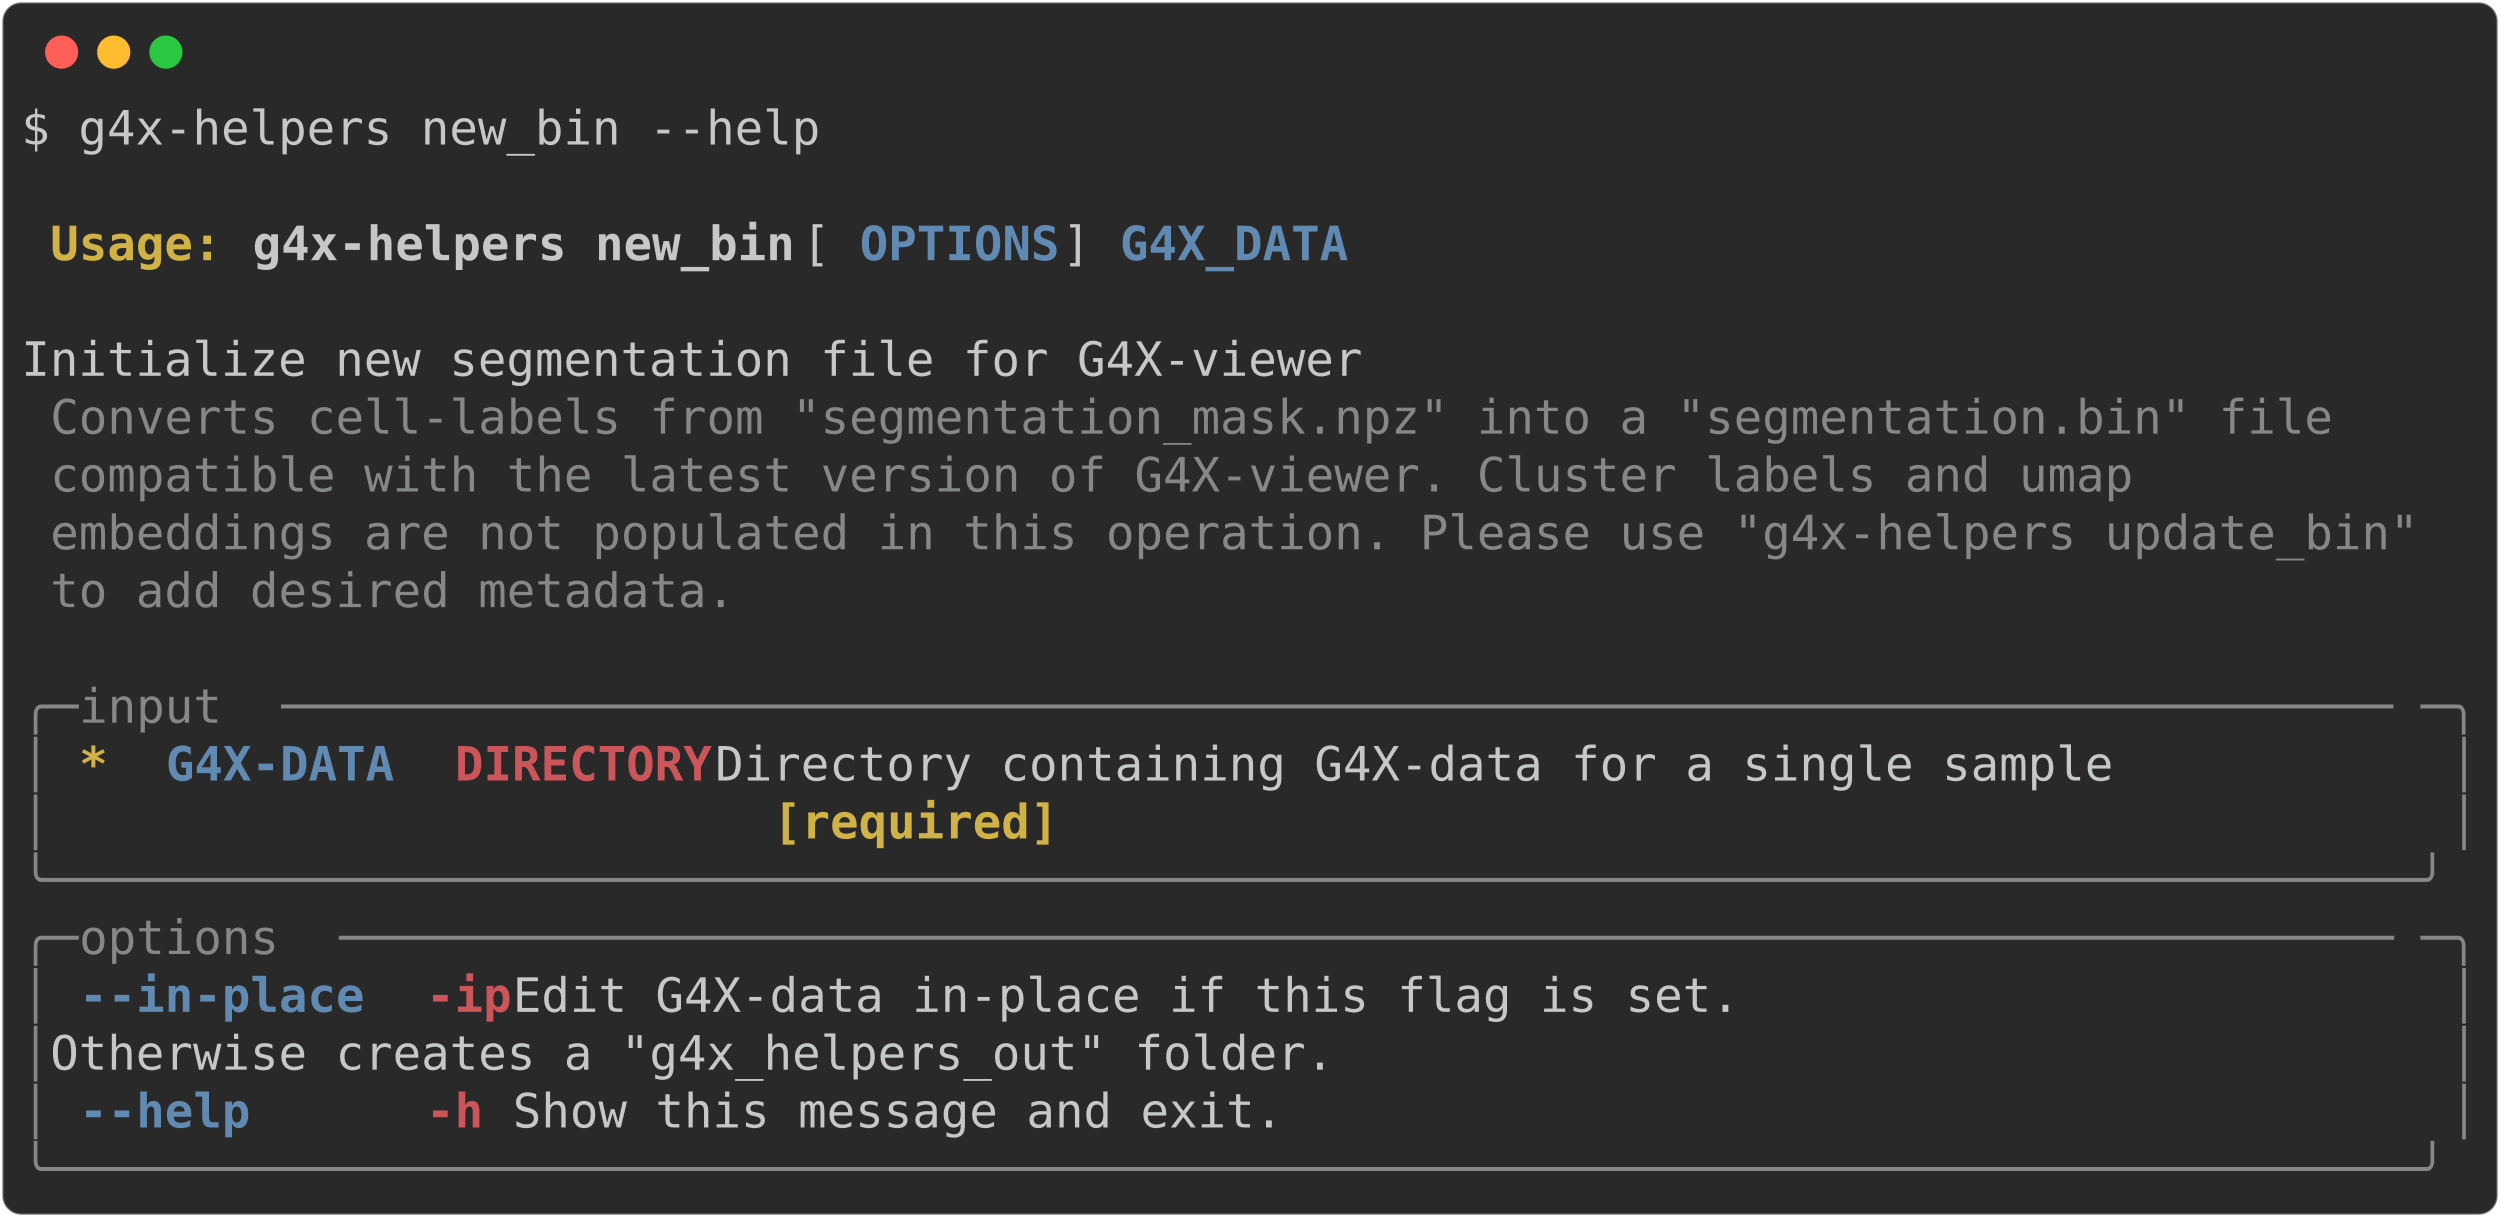
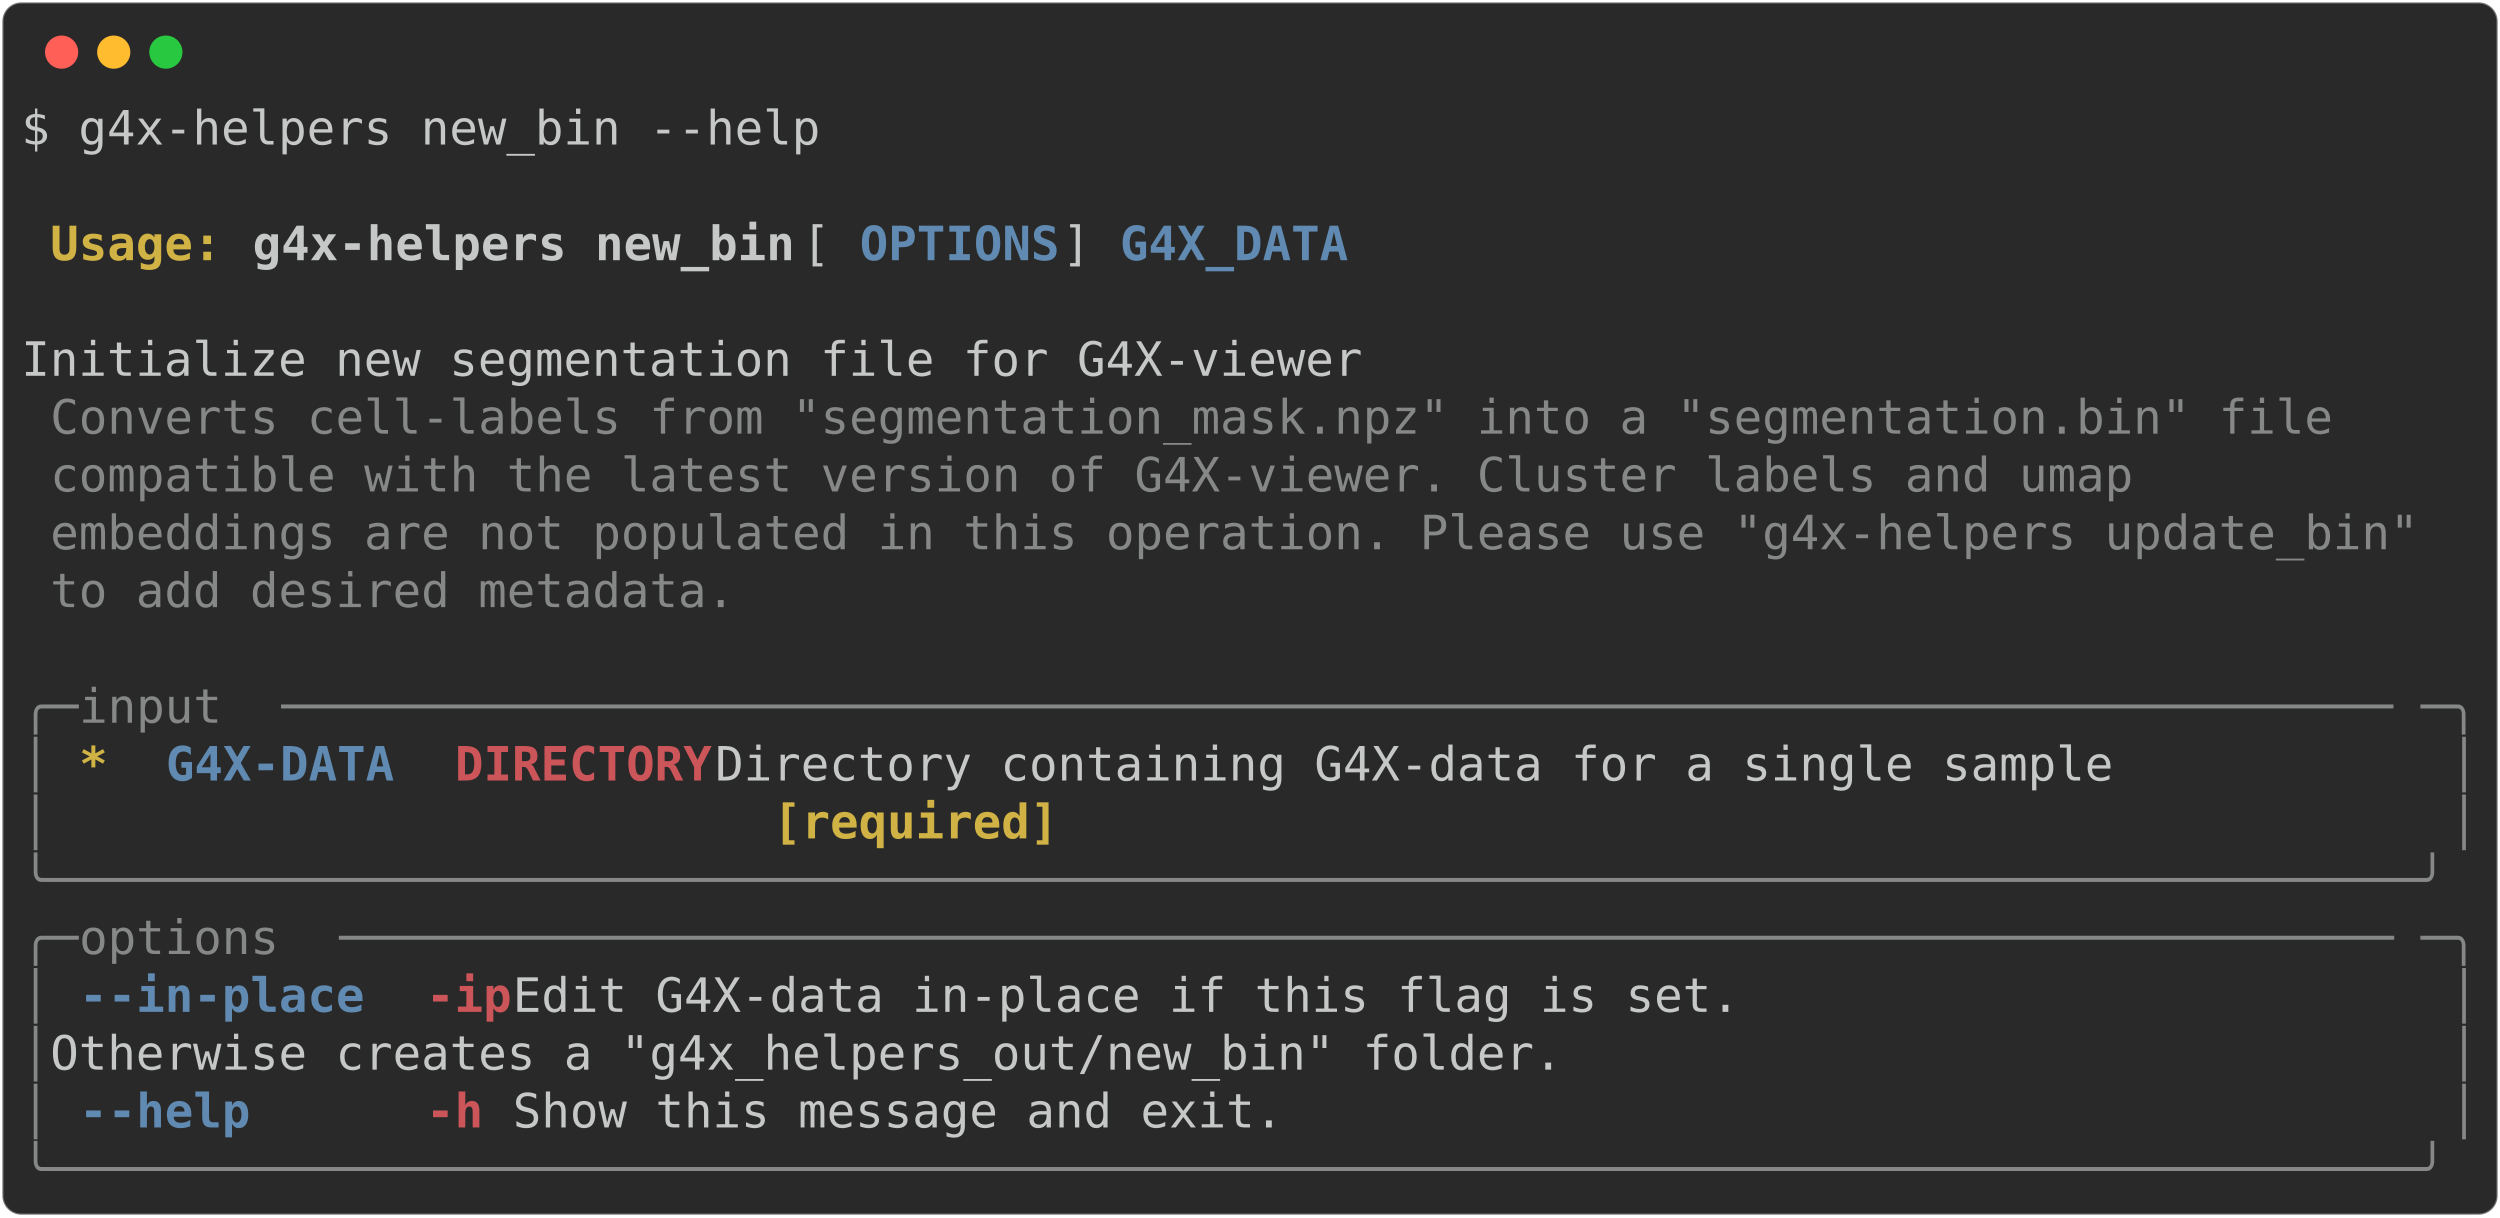
<svg xmlns="http://www.w3.org/2000/svg" class="rich-terminal" viewBox="0 0 1055 513.6">
  <style>

    @font-face {
        font-family: "Fira Code";
        src: local("FiraCode-Regular"),
                url("https://cdnjs.cloudflare.com/ajax/libs/firacode/6.2.0/woff2/FiraCode-Regular.woff2") format("woff2"),
                url("https://cdnjs.cloudflare.com/ajax/libs/firacode/6.2.0/woff/FiraCode-Regular.woff") format("woff");
        font-style: normal;
        font-weight: 400;
    }
    @font-face {
        font-family: "Fira Code";
        src: local("FiraCode-Bold"),
                url("https://cdnjs.cloudflare.com/ajax/libs/firacode/6.2.0/woff2/FiraCode-Bold.woff2") format("woff2"),
                url("https://cdnjs.cloudflare.com/ajax/libs/firacode/6.2.0/woff/FiraCode-Bold.woff") format("woff");
        font-style: bold;
        font-weight: 700;
    }

-     .terminal-4124297967-matrix {
+     .terminal-247450880-matrix {
        font-family: Fira Code, monospace;
        font-size: 20px;
        line-height: 24.4px;
        font-variant-east-asian: full-width;
    }

-     .terminal-4124297967-title {
+     .terminal-247450880-title {
        font-size: 18px;
        font-weight: bold;
        font-family: arial;
    }

-     .terminal-4124297967-r1 { fill: #c5c8c6 }
- .terminal-4124297967-r2 { fill: #d0b344;font-weight: bold }
- .terminal-4124297967-r3 { fill: #c5c8c6;font-weight: bold }
- .terminal-4124297967-r4 { fill: #608ab1;font-weight: bold }
- .terminal-4124297967-r5 { fill: #868887 }
- .terminal-4124297967-r6 { fill: #cc555a;font-weight: bold }
+     .terminal-247450880-r1 { fill: #c5c8c6 }
+ .terminal-247450880-r2 { fill: #d0b344;font-weight: bold }
+ .terminal-247450880-r3 { fill: #c5c8c6;font-weight: bold }
+ .terminal-247450880-r4 { fill: #608ab1;font-weight: bold }
+ .terminal-247450880-r5 { fill: #868887 }
+ .terminal-247450880-r6 { fill: #cc555a;font-weight: bold }
    </style>
  <defs>
-     <clipPath id="terminal-4124297967-clip-terminal">
+     <clipPath id="terminal-247450880-clip-terminal">
      <rect x="0" y="0" width="1036.0" height="462.6" />
    </clipPath>
-     <clipPath id="terminal-4124297967-line-0">
+     <clipPath id="terminal-247450880-line-0">
      <rect x="0" y="1.5" width="1037" height="24.65" />
    </clipPath>
-     <clipPath id="terminal-4124297967-line-1">
+     <clipPath id="terminal-247450880-line-1">
      <rect x="0" y="25.9" width="1037" height="24.65" />
    </clipPath>
-     <clipPath id="terminal-4124297967-line-2">
+     <clipPath id="terminal-247450880-line-2">
      <rect x="0" y="50.3" width="1037" height="24.65" />
    </clipPath>
-     <clipPath id="terminal-4124297967-line-3">
+     <clipPath id="terminal-247450880-line-3">
      <rect x="0" y="74.7" width="1037" height="24.65" />
    </clipPath>
-     <clipPath id="terminal-4124297967-line-4">
+     <clipPath id="terminal-247450880-line-4">
      <rect x="0" y="99.1" width="1037" height="24.65" />
    </clipPath>
-     <clipPath id="terminal-4124297967-line-5">
+     <clipPath id="terminal-247450880-line-5">
      <rect x="0" y="123.5" width="1037" height="24.65" />
    </clipPath>
-     <clipPath id="terminal-4124297967-line-6">
+     <clipPath id="terminal-247450880-line-6">
      <rect x="0" y="147.9" width="1037" height="24.65" />
    </clipPath>
-     <clipPath id="terminal-4124297967-line-7">
+     <clipPath id="terminal-247450880-line-7">
      <rect x="0" y="172.3" width="1037" height="24.65" />
    </clipPath>
-     <clipPath id="terminal-4124297967-line-8">
+     <clipPath id="terminal-247450880-line-8">
      <rect x="0" y="196.7" width="1037" height="24.65" />
    </clipPath>
-     <clipPath id="terminal-4124297967-line-9">
+     <clipPath id="terminal-247450880-line-9">
      <rect x="0" y="221.1" width="1037" height="24.65" />
    </clipPath>
-     <clipPath id="terminal-4124297967-line-10">
+     <clipPath id="terminal-247450880-line-10">
      <rect x="0" y="245.5" width="1037" height="24.65" />
    </clipPath>
-     <clipPath id="terminal-4124297967-line-11">
+     <clipPath id="terminal-247450880-line-11">
      <rect x="0" y="269.9" width="1037" height="24.65" />
    </clipPath>
-     <clipPath id="terminal-4124297967-line-12">
+     <clipPath id="terminal-247450880-line-12">
      <rect x="0" y="294.3" width="1037" height="24.65" />
    </clipPath>
-     <clipPath id="terminal-4124297967-line-13">
+     <clipPath id="terminal-247450880-line-13">
      <rect x="0" y="318.7" width="1037" height="24.65" />
    </clipPath>
-     <clipPath id="terminal-4124297967-line-14">
+     <clipPath id="terminal-247450880-line-14">
      <rect x="0" y="343.1" width="1037" height="24.65" />
    </clipPath>
-     <clipPath id="terminal-4124297967-line-15">
+     <clipPath id="terminal-247450880-line-15">
      <rect x="0" y="367.5" width="1037" height="24.65" />
    </clipPath>
-     <clipPath id="terminal-4124297967-line-16">
+     <clipPath id="terminal-247450880-line-16">
      <rect x="0" y="391.9" width="1037" height="24.65" />
    </clipPath>
-     <clipPath id="terminal-4124297967-line-17">
+     <clipPath id="terminal-247450880-line-17">
      <rect x="0" y="416.3" width="1037" height="24.65" />
    </clipPath>
  </defs>
  <rect fill="#292929" stroke="rgba(255,255,255,0.35)" stroke-width="1" x="1" y="1" width="1053" height="511.6" rx="8" />
  <g transform="translate(26,22)">
    <circle cx="0" cy="0" r="7" fill="#ff5f57" />
    <circle cx="22" cy="0" r="7" fill="#febc2e" />
    <circle cx="44" cy="0" r="7" fill="#28c840" />
  </g>
-   <g transform="translate(9, 41)" clip-path="url(#terminal-4124297967-clip-terminal)">
-     <g class="terminal-4124297967-matrix">
-       <text class="terminal-4124297967-r1" x="0" y="20" textLength="341.6" clip-path="url(#terminal-4124297967-line-0)">$ g4x-helpers new_bin --help</text>
-       <text class="terminal-4124297967-r1" x="1037" y="20" textLength="12.2" clip-path="url(#terminal-4124297967-line-0)">
+   <g transform="translate(9, 41)" clip-path="url(#terminal-247450880-clip-terminal)">
+     <g class="terminal-247450880-matrix">
+       <text class="terminal-247450880-r1" x="0" y="20" textLength="341.6" clip-path="url(#terminal-247450880-line-0)">$ g4x-helpers new_bin --help</text>
+       <text class="terminal-247450880-r1" x="1037" y="20" textLength="12.2" clip-path="url(#terminal-247450880-line-0)">
</text>
-       <text class="terminal-4124297967-r1" x="1037" y="44.4" textLength="12.2" clip-path="url(#terminal-4124297967-line-1)">
+       <text class="terminal-247450880-r1" x="1037" y="44.4" textLength="12.2" clip-path="url(#terminal-247450880-line-1)">
</text>
-       <text class="terminal-4124297967-r2" x="12.2" y="68.8" textLength="73.2" clip-path="url(#terminal-4124297967-line-2)">Usage:</text>
-       <text class="terminal-4124297967-r3" x="97.6" y="68.8" textLength="231.8" clip-path="url(#terminal-4124297967-line-2)">g4x-helpers new_bin</text>
-       <text class="terminal-4124297967-r1" x="329.4" y="68.8" textLength="24.4" clip-path="url(#terminal-4124297967-line-2)"> [</text>
-       <text class="terminal-4124297967-r4" x="353.8" y="68.8" textLength="85.4" clip-path="url(#terminal-4124297967-line-2)">OPTIONS</text>
-       <text class="terminal-4124297967-r1" x="439.2" y="68.8" textLength="24.4" clip-path="url(#terminal-4124297967-line-2)">] </text>
-       <text class="terminal-4124297967-r4" x="463.6" y="68.8" textLength="97.6" clip-path="url(#terminal-4124297967-line-2)">G4X_DATA</text>
-       <text class="terminal-4124297967-r1" x="1037" y="68.8" textLength="12.2" clip-path="url(#terminal-4124297967-line-2)">
+       <text class="terminal-247450880-r2" x="12.2" y="68.8" textLength="73.2" clip-path="url(#terminal-247450880-line-2)">Usage:</text>
+       <text class="terminal-247450880-r3" x="97.6" y="68.8" textLength="231.8" clip-path="url(#terminal-247450880-line-2)">g4x-helpers new_bin</text>
+       <text class="terminal-247450880-r1" x="329.4" y="68.8" textLength="24.4" clip-path="url(#terminal-247450880-line-2)"> [</text>
+       <text class="terminal-247450880-r4" x="353.8" y="68.8" textLength="85.4" clip-path="url(#terminal-247450880-line-2)">OPTIONS</text>
+       <text class="terminal-247450880-r1" x="439.2" y="68.8" textLength="24.4" clip-path="url(#terminal-247450880-line-2)">] </text>
+       <text class="terminal-247450880-r4" x="463.6" y="68.8" textLength="97.6" clip-path="url(#terminal-247450880-line-2)">G4X_DATA</text>
+       <text class="terminal-247450880-r1" x="1037" y="68.8" textLength="12.2" clip-path="url(#terminal-247450880-line-2)">
</text>
-       <text class="terminal-4124297967-r1" x="1037" y="93.2" textLength="12.2" clip-path="url(#terminal-4124297967-line-3)">
+       <text class="terminal-247450880-r1" x="1037" y="93.2" textLength="12.2" clip-path="url(#terminal-247450880-line-3)">
</text>
-       <text class="terminal-4124297967-r1" x="0" y="117.6" textLength="1037" clip-path="url(#terminal-4124297967-line-4)"> Initialize new segmentation file for G4X-viewer                                     </text>
-       <text class="terminal-4124297967-r1" x="1037" y="117.6" textLength="12.2" clip-path="url(#terminal-4124297967-line-4)">
+       <text class="terminal-247450880-r1" x="0" y="117.6" textLength="1037" clip-path="url(#terminal-247450880-line-4)"> Initialize new segmentation file for G4X-viewer                                     </text>
+       <text class="terminal-247450880-r1" x="1037" y="117.6" textLength="12.2" clip-path="url(#terminal-247450880-line-4)">
</text>
-       <text class="terminal-4124297967-r5" x="12.2" y="142" textLength="988.2" clip-path="url(#terminal-4124297967-line-5)">Converts cell-labels from "segmentation_mask.npz" into a "segmentation.bin" file </text>
-       <text class="terminal-4124297967-r1" x="1037" y="142" textLength="12.2" clip-path="url(#terminal-4124297967-line-5)">
+       <text class="terminal-247450880-r5" x="12.2" y="142" textLength="988.2" clip-path="url(#terminal-247450880-line-5)">Converts cell-labels from "segmentation_mask.npz" into a "segmentation.bin" file </text>
+       <text class="terminal-247450880-r1" x="1037" y="142" textLength="12.2" clip-path="url(#terminal-247450880-line-5)">
</text>
-       <text class="terminal-4124297967-r5" x="12.2" y="166.4" textLength="902.8" clip-path="url(#terminal-4124297967-line-6)">compatible with the latest version of G4X-viewer. Cluster labels and umap </text>
-       <text class="terminal-4124297967-r1" x="1037" y="166.4" textLength="12.2" clip-path="url(#terminal-4124297967-line-6)">
+       <text class="terminal-247450880-r5" x="12.2" y="166.4" textLength="902.8" clip-path="url(#terminal-247450880-line-6)">compatible with the latest version of G4X-viewer. Cluster labels and umap </text>
+       <text class="terminal-247450880-r1" x="1037" y="166.4" textLength="12.2" clip-path="url(#terminal-247450880-line-6)">
</text>
-       <text class="terminal-4124297967-r5" x="12.2" y="190.8" textLength="1012.6" clip-path="url(#terminal-4124297967-line-7)">embeddings are not populated in this operation. Please use "g4x-helpers update_bin"</text>
-       <text class="terminal-4124297967-r1" x="1037" y="190.8" textLength="12.2" clip-path="url(#terminal-4124297967-line-7)">
+       <text class="terminal-247450880-r5" x="12.2" y="190.8" textLength="1012.6" clip-path="url(#terminal-247450880-line-7)">embeddings are not populated in this operation. Please use "g4x-helpers update_bin"</text>
+       <text class="terminal-247450880-r1" x="1037" y="190.8" textLength="12.2" clip-path="url(#terminal-247450880-line-7)">
</text>
-       <text class="terminal-4124297967-r5" x="12.2" y="215.2" textLength="292.8" clip-path="url(#terminal-4124297967-line-8)">to add desired metadata.</text>
-       <text class="terminal-4124297967-r1" x="1037" y="215.2" textLength="12.2" clip-path="url(#terminal-4124297967-line-8)">
+       <text class="terminal-247450880-r5" x="12.2" y="215.2" textLength="292.8" clip-path="url(#terminal-247450880-line-8)">to add desired metadata.</text>
+       <text class="terminal-247450880-r1" x="1037" y="215.2" textLength="12.2" clip-path="url(#terminal-247450880-line-8)">
</text>
-       <text class="terminal-4124297967-r1" x="1037" y="239.6" textLength="12.2" clip-path="url(#terminal-4124297967-line-9)">
+       <text class="terminal-247450880-r1" x="1037" y="239.6" textLength="12.2" clip-path="url(#terminal-247450880-line-9)">
</text>
-       <text class="terminal-4124297967-r5" x="0" y="264" textLength="24.4" clip-path="url(#terminal-4124297967-line-10)">╭─</text>
-       <text class="terminal-4124297967-r5" x="24.4" y="264" textLength="85.4" clip-path="url(#terminal-4124297967-line-10)"> input </text>
-       <text class="terminal-4124297967-r5" x="109.8" y="264" textLength="902.8" clip-path="url(#terminal-4124297967-line-10)">──────────────────────────────────────────────────────────────────────────</text>
-       <text class="terminal-4124297967-r5" x="1012.6" y="264" textLength="24.4" clip-path="url(#terminal-4124297967-line-10)">─╮</text>
-       <text class="terminal-4124297967-r1" x="1037" y="264" textLength="12.2" clip-path="url(#terminal-4124297967-line-10)">
+       <text class="terminal-247450880-r5" x="0" y="264" textLength="24.4" clip-path="url(#terminal-247450880-line-10)">╭─</text>
+       <text class="terminal-247450880-r5" x="24.4" y="264" textLength="85.4" clip-path="url(#terminal-247450880-line-10)"> input </text>
+       <text class="terminal-247450880-r5" x="109.8" y="264" textLength="902.8" clip-path="url(#terminal-247450880-line-10)">──────────────────────────────────────────────────────────────────────────</text>
+       <text class="terminal-247450880-r5" x="1012.6" y="264" textLength="24.4" clip-path="url(#terminal-247450880-line-10)">─╮</text>
+       <text class="terminal-247450880-r1" x="1037" y="264" textLength="12.2" clip-path="url(#terminal-247450880-line-10)">
</text>
-       <text class="terminal-4124297967-r5" x="0" y="288.4" textLength="12.2" clip-path="url(#terminal-4124297967-line-11)">│</text>
-       <text class="terminal-4124297967-r2" x="24.4" y="288.4" textLength="12.2" clip-path="url(#terminal-4124297967-line-11)">*</text>
-       <text class="terminal-4124297967-r4" x="61" y="288.4" textLength="97.6" clip-path="url(#terminal-4124297967-line-11)">G4X-DATA</text>
-       <text class="terminal-4124297967-r6" x="183" y="288.4" textLength="109.8" clip-path="url(#terminal-4124297967-line-11)">DIRECTORY</text>
-       <text class="terminal-4124297967-r1" x="292.8" y="288.4" textLength="732" clip-path="url(#terminal-4124297967-line-11)">  Directory containing G4X-data for a single sample         </text>
-       <text class="terminal-4124297967-r5" x="1024.8" y="288.4" textLength="12.2" clip-path="url(#terminal-4124297967-line-11)">│</text>
-       <text class="terminal-4124297967-r1" x="1037" y="288.4" textLength="12.2" clip-path="url(#terminal-4124297967-line-11)">
+       <text class="terminal-247450880-r5" x="0" y="288.4" textLength="12.2" clip-path="url(#terminal-247450880-line-11)">│</text>
+       <text class="terminal-247450880-r2" x="24.4" y="288.4" textLength="12.2" clip-path="url(#terminal-247450880-line-11)">*</text>
+       <text class="terminal-247450880-r4" x="61" y="288.4" textLength="97.6" clip-path="url(#terminal-247450880-line-11)">G4X-DATA</text>
+       <text class="terminal-247450880-r6" x="183" y="288.4" textLength="109.8" clip-path="url(#terminal-247450880-line-11)">DIRECTORY</text>
+       <text class="terminal-247450880-r1" x="292.8" y="288.4" textLength="732" clip-path="url(#terminal-247450880-line-11)">  Directory containing G4X-data for a single sample         </text>
+       <text class="terminal-247450880-r5" x="1024.8" y="288.4" textLength="12.2" clip-path="url(#terminal-247450880-line-11)">│</text>
+       <text class="terminal-247450880-r1" x="1037" y="288.4" textLength="12.2" clip-path="url(#terminal-247450880-line-11)">
</text>
-       <text class="terminal-4124297967-r5" x="0" y="312.8" textLength="12.2" clip-path="url(#terminal-4124297967-line-12)">│</text>
-       <text class="terminal-4124297967-r2" x="317.2" y="312.8" textLength="122" clip-path="url(#terminal-4124297967-line-12)">[required]</text>
-       <text class="terminal-4124297967-r5" x="1024.8" y="312.8" textLength="12.2" clip-path="url(#terminal-4124297967-line-12)">│</text>
-       <text class="terminal-4124297967-r1" x="1037" y="312.8" textLength="12.2" clip-path="url(#terminal-4124297967-line-12)">
+       <text class="terminal-247450880-r5" x="0" y="312.8" textLength="12.2" clip-path="url(#terminal-247450880-line-12)">│</text>
+       <text class="terminal-247450880-r2" x="317.2" y="312.8" textLength="122" clip-path="url(#terminal-247450880-line-12)">[required]</text>
+       <text class="terminal-247450880-r5" x="1024.8" y="312.8" textLength="12.2" clip-path="url(#terminal-247450880-line-12)">│</text>
+       <text class="terminal-247450880-r1" x="1037" y="312.8" textLength="12.2" clip-path="url(#terminal-247450880-line-12)">
</text>
-       <text class="terminal-4124297967-r5" x="0" y="337.2" textLength="1037" clip-path="url(#terminal-4124297967-line-13)">╰───────────────────────────────────────────────────────────────────────────────────╯</text>
-       <text class="terminal-4124297967-r1" x="1037" y="337.2" textLength="12.2" clip-path="url(#terminal-4124297967-line-13)">
+       <text class="terminal-247450880-r5" x="0" y="337.2" textLength="1037" clip-path="url(#terminal-247450880-line-13)">╰───────────────────────────────────────────────────────────────────────────────────╯</text>
+       <text class="terminal-247450880-r1" x="1037" y="337.2" textLength="12.2" clip-path="url(#terminal-247450880-line-13)">
</text>
-       <text class="terminal-4124297967-r5" x="0" y="361.6" textLength="24.4" clip-path="url(#terminal-4124297967-line-14)">╭─</text>
-       <text class="terminal-4124297967-r5" x="24.4" y="361.6" textLength="109.8" clip-path="url(#terminal-4124297967-line-14)"> options </text>
-       <text class="terminal-4124297967-r5" x="134.2" y="361.6" textLength="878.4" clip-path="url(#terminal-4124297967-line-14)">────────────────────────────────────────────────────────────────────────</text>
-       <text class="terminal-4124297967-r5" x="1012.6" y="361.6" textLength="24.4" clip-path="url(#terminal-4124297967-line-14)">─╮</text>
-       <text class="terminal-4124297967-r1" x="1037" y="361.6" textLength="12.2" clip-path="url(#terminal-4124297967-line-14)">
+       <text class="terminal-247450880-r5" x="0" y="361.6" textLength="24.4" clip-path="url(#terminal-247450880-line-14)">╭─</text>
+       <text class="terminal-247450880-r5" x="24.4" y="361.6" textLength="109.8" clip-path="url(#terminal-247450880-line-14)"> options </text>
+       <text class="terminal-247450880-r5" x="134.2" y="361.6" textLength="878.4" clip-path="url(#terminal-247450880-line-14)">────────────────────────────────────────────────────────────────────────</text>
+       <text class="terminal-247450880-r5" x="1012.6" y="361.6" textLength="24.4" clip-path="url(#terminal-247450880-line-14)">─╮</text>
+       <text class="terminal-247450880-r1" x="1037" y="361.6" textLength="12.2" clip-path="url(#terminal-247450880-line-14)">
</text>
-       <text class="terminal-4124297967-r5" x="0" y="386" textLength="12.2" clip-path="url(#terminal-4124297967-line-15)">│</text>
-       <text class="terminal-4124297967-r4" x="24.4" y="386" textLength="122" clip-path="url(#terminal-4124297967-line-15)">--in-place</text>
-       <text class="terminal-4124297967-r6" x="170.8" y="386" textLength="36.6" clip-path="url(#terminal-4124297967-line-15)">-ip</text>
-       <text class="terminal-4124297967-r1" x="207.4" y="386" textLength="817.4" clip-path="url(#terminal-4124297967-line-15)">  Edit G4X-data in-place if this flag is set.                      </text>
-       <text class="terminal-4124297967-r5" x="1024.8" y="386" textLength="12.2" clip-path="url(#terminal-4124297967-line-15)">│</text>
-       <text class="terminal-4124297967-r1" x="1037" y="386" textLength="12.2" clip-path="url(#terminal-4124297967-line-15)">
+       <text class="terminal-247450880-r5" x="0" y="386" textLength="12.2" clip-path="url(#terminal-247450880-line-15)">│</text>
+       <text class="terminal-247450880-r4" x="24.4" y="386" textLength="122" clip-path="url(#terminal-247450880-line-15)">--in-place</text>
+       <text class="terminal-247450880-r6" x="170.8" y="386" textLength="36.6" clip-path="url(#terminal-247450880-line-15)">-ip</text>
+       <text class="terminal-247450880-r1" x="207.4" y="386" textLength="817.4" clip-path="url(#terminal-247450880-line-15)">  Edit G4X-data in-place if this flag is set.                      </text>
+       <text class="terminal-247450880-r5" x="1024.8" y="386" textLength="12.2" clip-path="url(#terminal-247450880-line-15)">│</text>
+       <text class="terminal-247450880-r1" x="1037" y="386" textLength="12.2" clip-path="url(#terminal-247450880-line-15)">
</text>
-       <text class="terminal-4124297967-r5" x="0" y="410.4" textLength="12.2" clip-path="url(#terminal-4124297967-line-16)">│</text>
-       <text class="terminal-4124297967-r1" x="12.2" y="410.4" textLength="1012.6" clip-path="url(#terminal-4124297967-line-16)">                  Otherwise creates a "g4x_helpers_out" folder.                    </text>
-       <text class="terminal-4124297967-r5" x="1024.8" y="410.4" textLength="12.2" clip-path="url(#terminal-4124297967-line-16)">│</text>
-       <text class="terminal-4124297967-r1" x="1037" y="410.4" textLength="12.2" clip-path="url(#terminal-4124297967-line-16)">
+       <text class="terminal-247450880-r5" x="0" y="410.4" textLength="12.2" clip-path="url(#terminal-247450880-line-16)">│</text>
+       <text class="terminal-247450880-r1" x="12.2" y="410.4" textLength="1012.6" clip-path="url(#terminal-247450880-line-16)">                  Otherwise creates a "g4x_helpers_out/new_bin" folder.            </text>
+       <text class="terminal-247450880-r5" x="1024.8" y="410.4" textLength="12.2" clip-path="url(#terminal-247450880-line-16)">│</text>
+       <text class="terminal-247450880-r1" x="1037" y="410.4" textLength="12.2" clip-path="url(#terminal-247450880-line-16)">
</text>
-       <text class="terminal-4124297967-r5" x="0" y="434.8" textLength="12.2" clip-path="url(#terminal-4124297967-line-17)">│</text>
-       <text class="terminal-4124297967-r4" x="24.4" y="434.8" textLength="122" clip-path="url(#terminal-4124297967-line-17)">--help    </text>
-       <text class="terminal-4124297967-r6" x="170.8" y="434.8" textLength="36.6" clip-path="url(#terminal-4124297967-line-17)">-h </text>
-       <text class="terminal-4124297967-r1" x="207.4" y="434.8" textLength="817.4" clip-path="url(#terminal-4124297967-line-17)">  Show this message and exit.                                      </text>
-       <text class="terminal-4124297967-r5" x="1024.8" y="434.8" textLength="12.2" clip-path="url(#terminal-4124297967-line-17)">│</text>
-       <text class="terminal-4124297967-r1" x="1037" y="434.8" textLength="12.2" clip-path="url(#terminal-4124297967-line-17)">
+       <text class="terminal-247450880-r5" x="0" y="434.8" textLength="12.2" clip-path="url(#terminal-247450880-line-17)">│</text>
+       <text class="terminal-247450880-r4" x="24.4" y="434.8" textLength="122" clip-path="url(#terminal-247450880-line-17)">--help    </text>
+       <text class="terminal-247450880-r6" x="170.8" y="434.8" textLength="36.6" clip-path="url(#terminal-247450880-line-17)">-h </text>
+       <text class="terminal-247450880-r1" x="207.4" y="434.8" textLength="817.4" clip-path="url(#terminal-247450880-line-17)">  Show this message and exit.                                      </text>
+       <text class="terminal-247450880-r5" x="1024.8" y="434.8" textLength="12.2" clip-path="url(#terminal-247450880-line-17)">│</text>
+       <text class="terminal-247450880-r1" x="1037" y="434.8" textLength="12.2" clip-path="url(#terminal-247450880-line-17)">
</text>
-       <text class="terminal-4124297967-r5" x="0" y="459.2" textLength="1037" clip-path="url(#terminal-4124297967-line-18)">╰───────────────────────────────────────────────────────────────────────────────────╯</text>
-       <text class="terminal-4124297967-r1" x="1037" y="459.2" textLength="12.2" clip-path="url(#terminal-4124297967-line-18)">
+       <text class="terminal-247450880-r5" x="0" y="459.2" textLength="1037" clip-path="url(#terminal-247450880-line-18)">╰───────────────────────────────────────────────────────────────────────────────────╯</text>
+       <text class="terminal-247450880-r1" x="1037" y="459.2" textLength="12.2" clip-path="url(#terminal-247450880-line-18)">
</text>
    </g>
  </g>
</svg>
